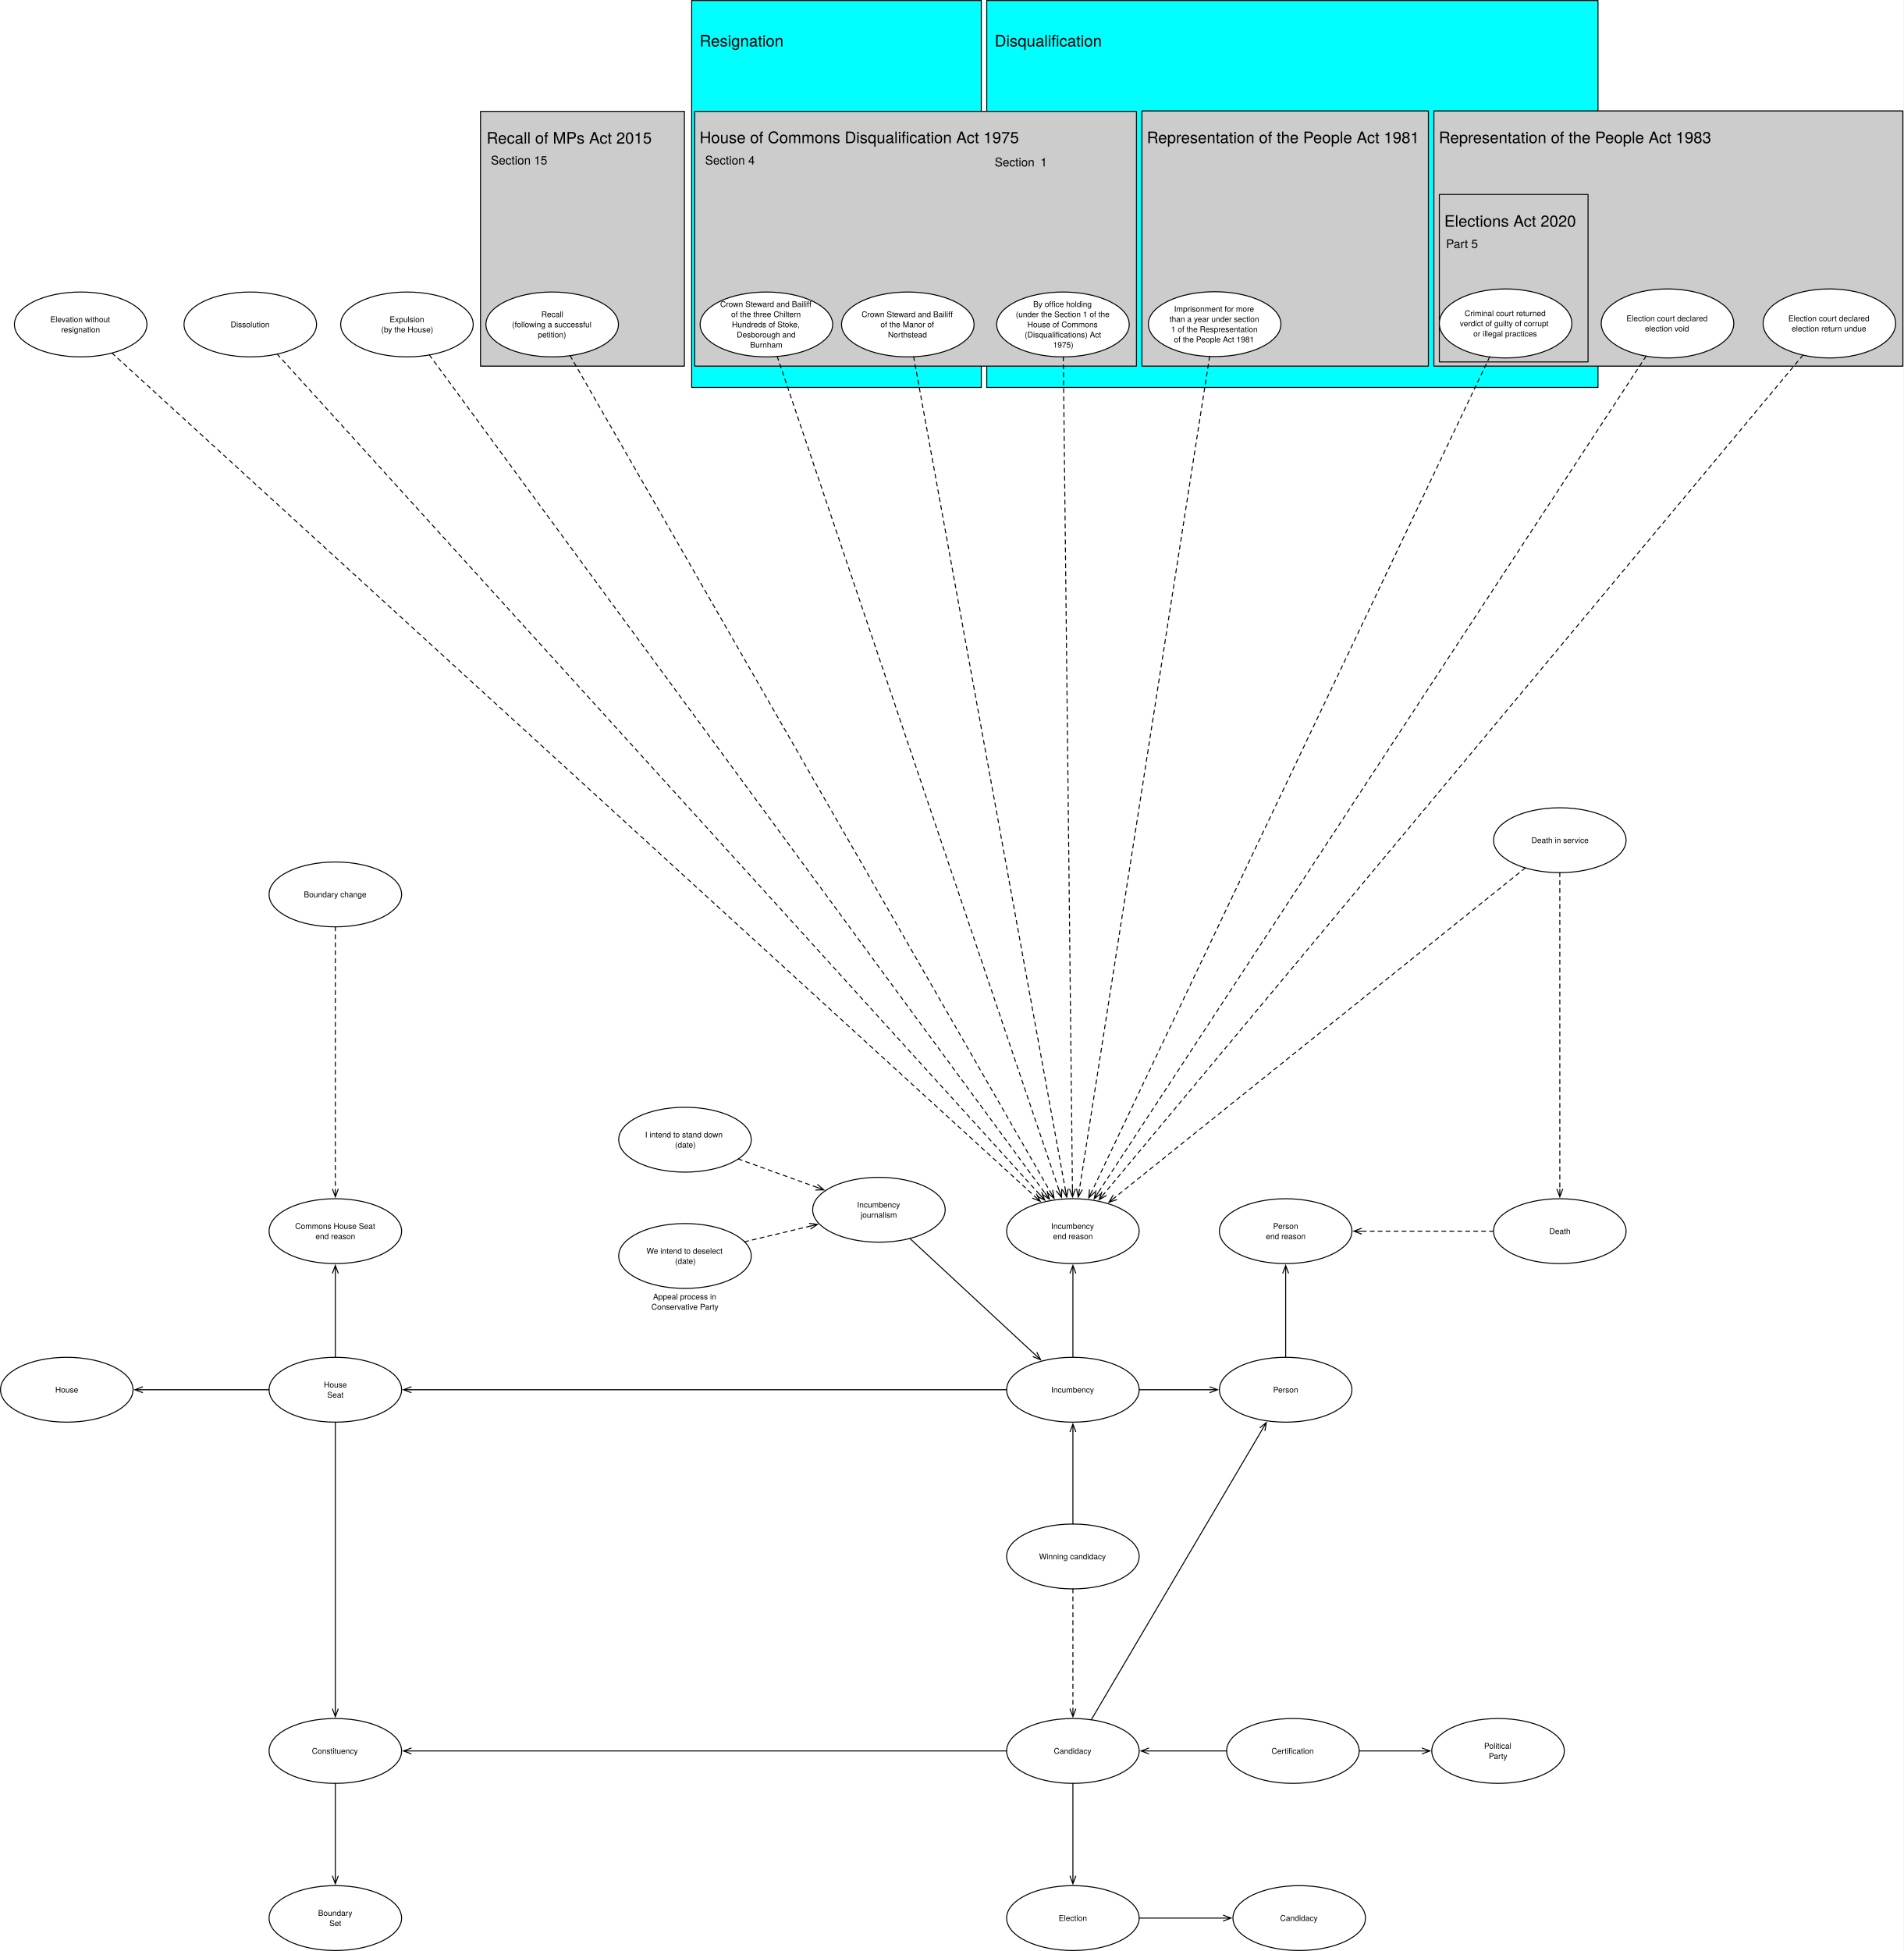
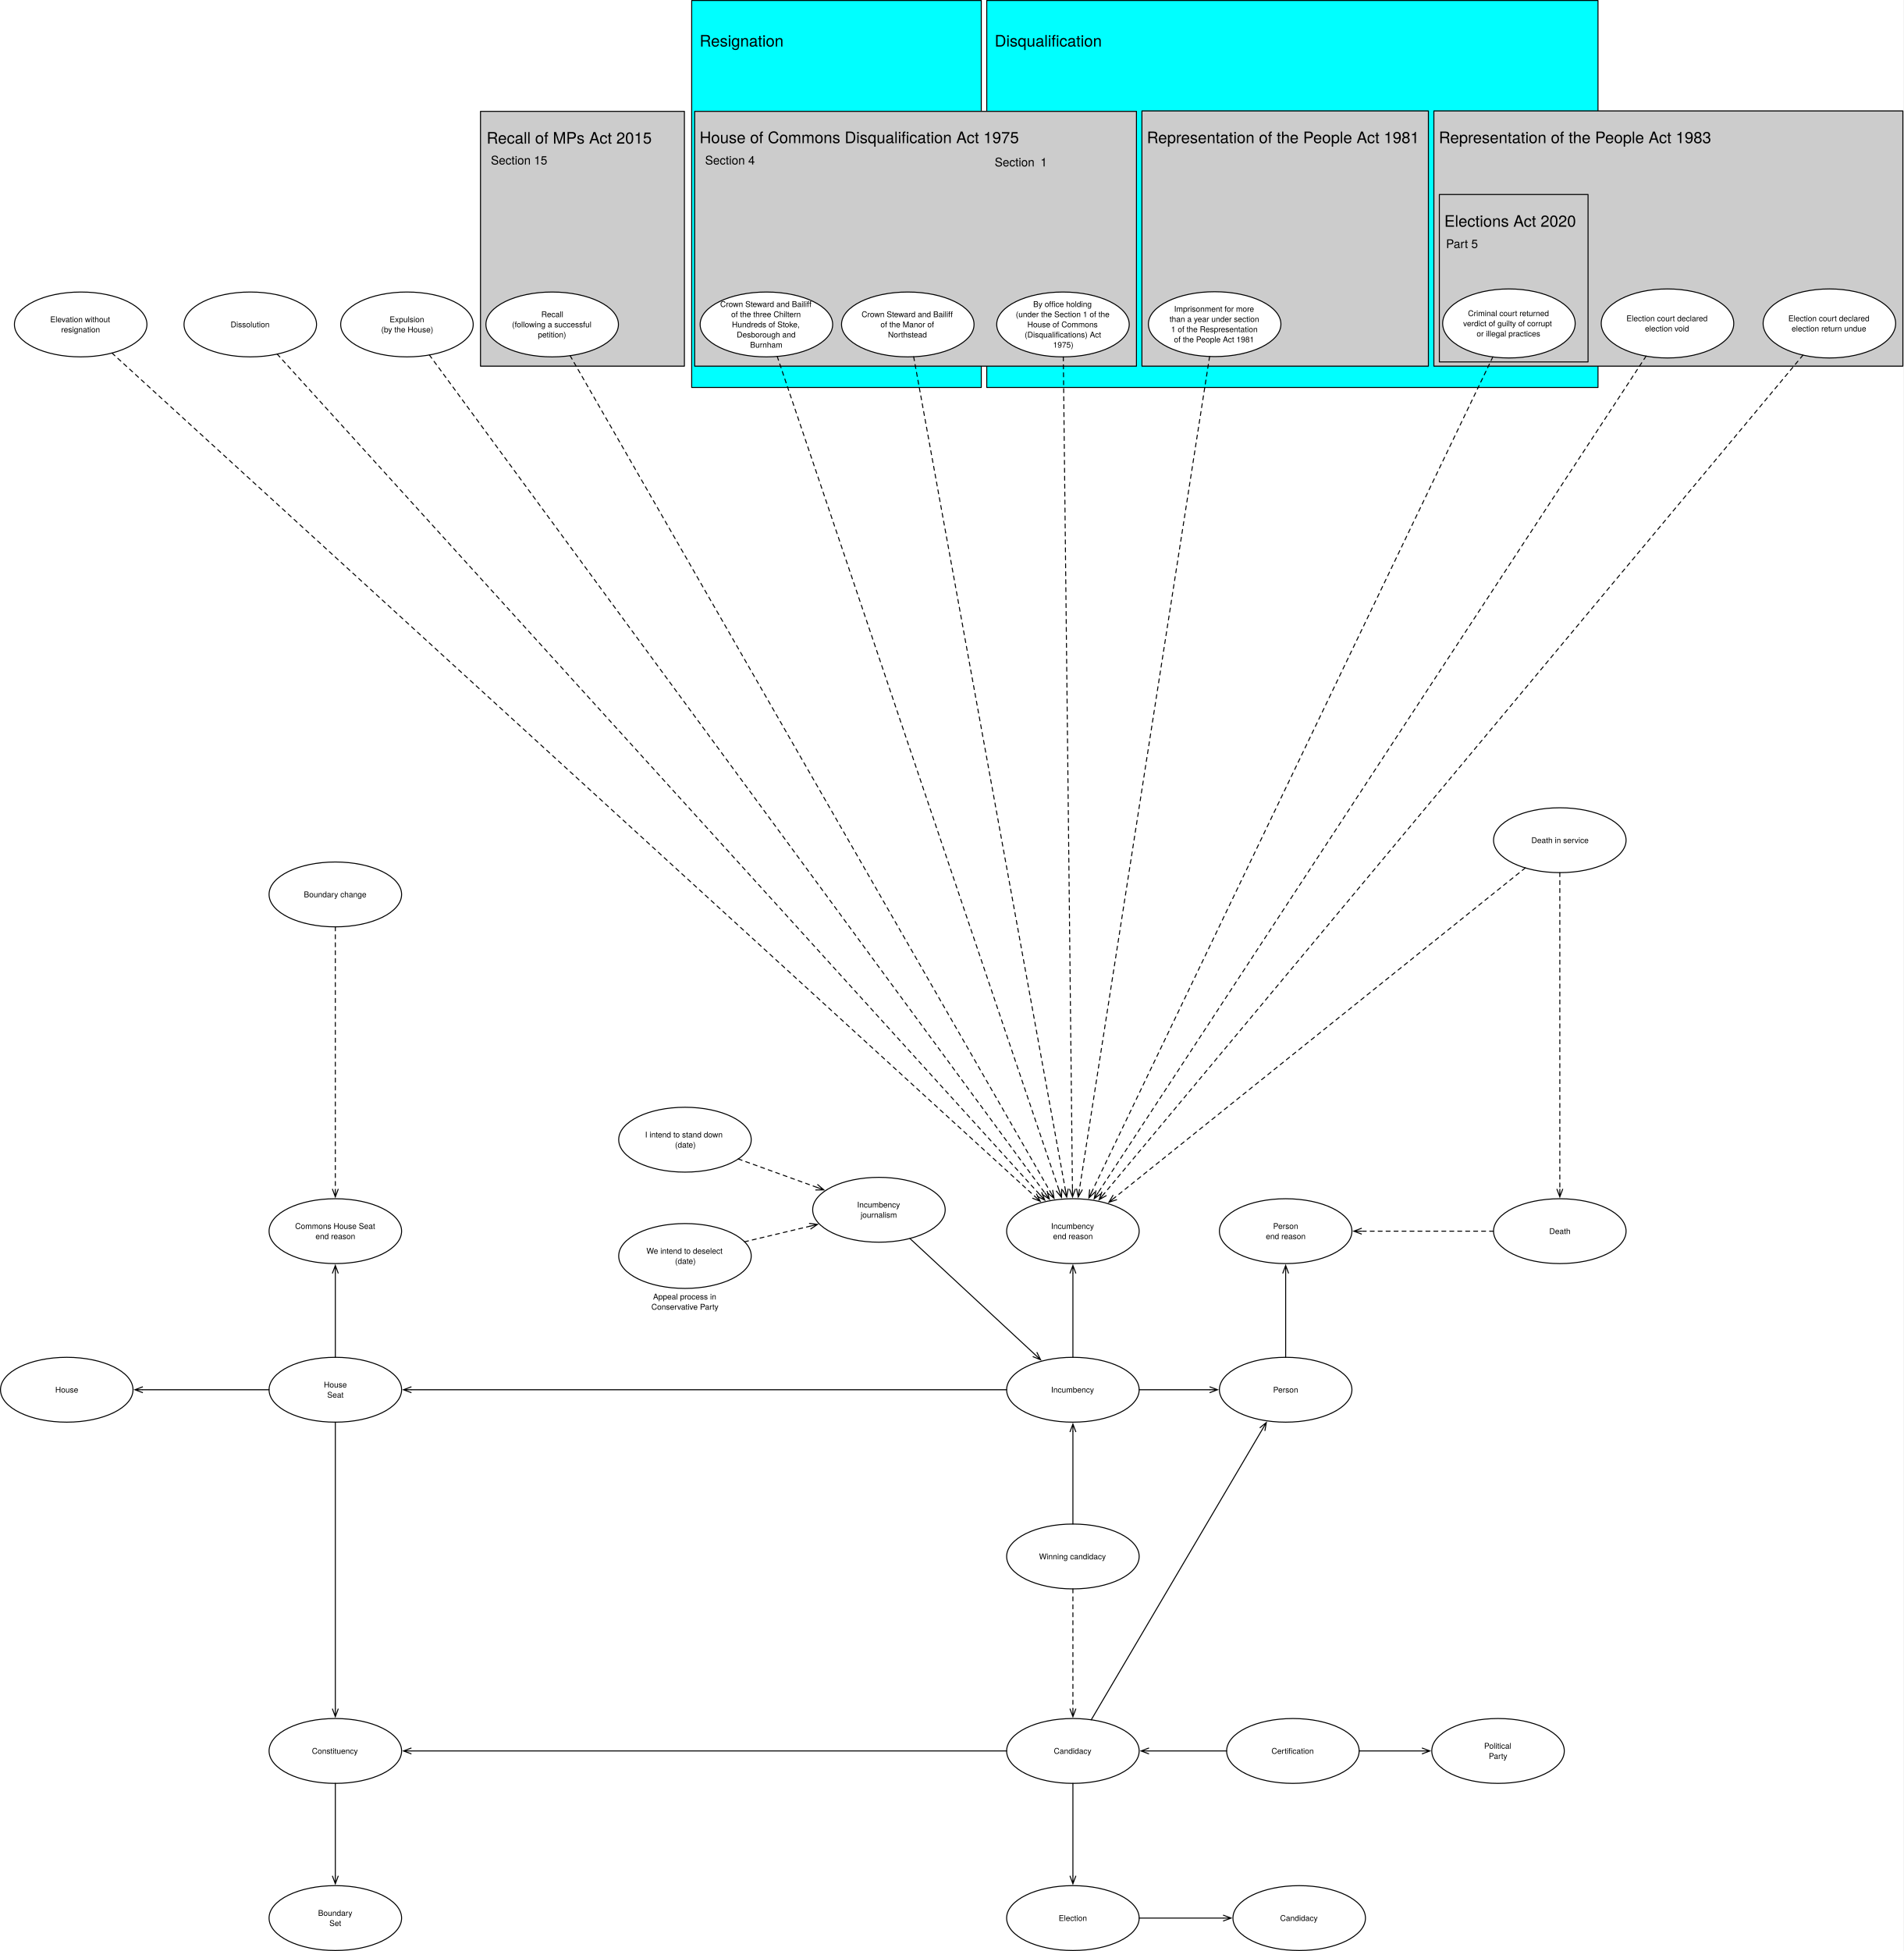
<svg xmlns="http://www.w3.org/2000/svg" version="1.1" viewBox="-846.5 -1042.5 1913.5 1961.197" width="1913.5" height="1961.197">
  <defs>
    <marker orient="auto" overflow="visible" markerUnits="strokeWidth" id="StickArrow_Marker" stroke-linejoin="miter" stroke-miterlimit="10" viewBox="-1 -4 10 8" markerWidth="10" markerHeight="8" color="black">
      <g>
        <path d="M 8 0 L 0 0 M 0 -3 L 8 0 L 0 3" fill="none" stroke="currentColor" stroke-width="1" />
      </g>
    </marker>
  </defs>
  <g id="Canvas_1" fill-opacity="1" stroke="none" stroke-opacity="1" stroke-dasharray="none" fill="none">
    <rect fill="white" x="-846.5" y="-1042.5" width="1913.5" height="1961.197" />
    <g id="Canvas_1_Layer_1">
      <g id="Graphic_76">
        <rect x="145.5" y="-1042" width="614.5" height="389" fill="aqua" />
        <rect x="145.5" y="-1042" width="614.5" height="389" stroke="black" stroke-linecap="round" stroke-linejoin="round" stroke-width="1" />
      </g>
      <g id="Graphic_90">
        <rect x="595" y="-931" width="471.5" height="256.579" fill="#ccc" />
        <rect x="595" y="-931" width="471.5" height="256.579" stroke="black" stroke-linecap="round" stroke-linejoin="round" stroke-width="1" />
      </g>
      <g id="Graphic_130">
        <rect x="600.5" y="-847" width="149.5" height="168.324" fill="#ccc" />
        <rect x="600.5" y="-847" width="149.5" height="168.324" stroke="black" stroke-linecap="round" stroke-linejoin="round" stroke-width="1" />
      </g>
      <g id="Graphic_127">
        <rect x="-363.454" y="-930.554" width="205" height="256.134" fill="#ccc" />
        <rect x="-363.454" y="-930.554" width="205" height="256.134" stroke="black" stroke-linecap="round" stroke-linejoin="round" stroke-width="1" />
      </g>
      <g id="Graphic_125">
        <text transform="translate(-353 -888.1434)" fill="black">
          <tspan font-family="Helvetica Neue" font-size="12" fill="black" x="0" y="11">Section 15</tspan>
        </text>
      </g>
      <g id="Graphic_67">
        <rect x="-151.136" y="-1042" width="291.136" height="389" fill="aqua" />
        <rect x="-151.136" y="-1042" width="291.136" height="389" stroke="black" stroke-linecap="round" stroke-linejoin="round" stroke-width="1" />
      </g>
      <g id="Graphic_97">
        <rect x="-148.136" y="-930.554" width="444.136" height="256.134" fill="#ccc" />
        <rect x="-148.136" y="-930.554" width="444.136" height="256.134" stroke="black" stroke-linecap="round" stroke-linejoin="round" stroke-width="1" />
      </g>
      <g id="Graphic_118">
        <rect x="301.5" y="-931" width="288" height="256.579" fill="#ccc" />
        <rect x="301.5" y="-931" width="288" height="256.579" stroke="black" stroke-linecap="round" stroke-linejoin="round" stroke-width="1" />
      </g>
      <g id="Graphic_110">
        <text transform="translate(306.5 -913.5573)" fill="black">
          <tspan font-family="Helvetica Neue" font-size="16" fill="black" x="0" y="15">Representation of the People Act 1981</tspan>
        </text>
      </g>
      <g id="Graphic_31">
        <ellipse cx="222.114" cy="-716.352" rx="66.614" ry="32.598" fill="white" />
        <ellipse cx="222.114" cy="-716.352" rx="66.614" ry="32.598" stroke="black" stroke-linecap="round" stroke-linejoin="round" stroke-width="1" />
        <text transform="translate(173.8228 -741.9124)" fill="black">
          <tspan font-family="Helvetica Neue" font-size="8" fill="black" x="18.351" y="8">By office holding</tspan>
          <tspan font-family="Helvetica Neue" font-size="8" fill="black" x=".871" y="18.224">(under the Section 1 of the </tspan>
          <tspan font-family="Helvetica Neue" font-size="8" fill="black" x="12.503" y="28.448">House of Commons </tspan>
          <tspan font-family="Helvetica Neue" font-size="8" fill="black" x="9.847" y="38.672">(Disqualifications) Act </tspan>
          <tspan font-family="Helvetica Neue" font-size="8" fill="black" x="38.359" y="48.896">1975)</tspan>
        </text>
      </g>
      <g id="Graphic_77">
        <text transform="translate(153.5 -1010.699)" fill="black">
          <tspan font-family="Helvetica Neue" font-size="16" fill="black" x="0" y="15">Disqualification</tspan>
        </text>
      </g>
      <g id="Graphic_83">
        <ellipse cx="374.614" cy="-716.65" rx="66.614" ry="32.598" fill="white" />
        <ellipse cx="374.614" cy="-716.65" rx="66.614" ry="32.598" stroke="black" stroke-linecap="round" stroke-linejoin="round" stroke-width="1" />
        <text transform="translate(326.3228 -737.0977)" fill="black">
          <tspan font-family="Helvetica Neue" font-size="8" fill="black" x="7.535" y="8">Imprisonment for more </tspan>
          <tspan font-family="Helvetica Neue" font-size="8" fill="black" x="2.947" y="18.224">than a year under section </tspan>
          <tspan font-family="Helvetica Neue" font-size="8" fill="black" x="4.503" y="28.448">1 of the Respresentation </tspan>
          <tspan font-family="Helvetica Neue" font-size="8" fill="black" x="7.391" y="38.672">of the People Act 1981</tspan>
        </text>
      </g>
      <g id="Graphic_35">
-         <ellipse cx="667.114" cy="-717.359" rx="66.614" ry="34.682" fill="white" />
-         <ellipse cx="667.114" cy="-717.359" rx="66.614" ry="34.682" stroke="black" stroke-linecap="round" stroke-linejoin="round" stroke-width="1" />
-         <text transform="translate(618.8228 -732.6945)" fill="black">
+         <ellipse cx="670.447" cy="-717.359" rx="66.614" ry="34.682" fill="white" />
+         <ellipse cx="670.447" cy="-717.359" rx="66.614" ry="34.682" stroke="black" stroke-linecap="round" stroke-linejoin="round" stroke-width="1" />
+         <text transform="translate(622.1562 -732.6945)" fill="black">
          <tspan font-family="Helvetica Neue" font-size="8" fill="black" x="7.099" y="8">Criminal court returned </tspan>
          <tspan font-family="Helvetica Neue" font-size="8" fill="black" x="2.287" y="18.224">verdict of guilty of corrupt </tspan>
          <tspan font-family="Helvetica Neue" font-size="8" fill="black" x="15.851" y="28.448">or illegal practices</tspan>
        </text>
      </g>
      <g id="Graphic_88">
        <ellipse cx="829.864" cy="-717.359" rx="66.614" ry="34.682" fill="white" />
        <ellipse cx="829.864" cy="-717.359" rx="66.614" ry="34.682" stroke="black" stroke-linecap="round" stroke-linejoin="round" stroke-width="1" />
        <text transform="translate(781.5728 -727.5825)" fill="black">
          <tspan font-family="Helvetica Neue" font-size="8" fill="black" x="7.027" y="8">Election court declared </tspan>
          <tspan font-family="Helvetica Neue" font-size="8" fill="black" x="25.623" y="18.224">election void</tspan>
        </text>
      </g>
      <g id="Graphic_89">
        <ellipse cx="992.614" cy="-717.359" rx="66.614" ry="34.682" fill="white" />
        <ellipse cx="992.614" cy="-717.359" rx="66.614" ry="34.682" stroke="black" stroke-linecap="round" stroke-linejoin="round" stroke-width="1" />
        <text transform="translate(944.3228 -727.5825)" fill="black">
          <tspan font-family="Helvetica Neue" font-size="8" fill="black" x="7.027" y="8">Election court declared </tspan>
          <tspan font-family="Helvetica Neue" font-size="8" fill="black" x="10.355" y="18.224">election return undue</tspan>
        </text>
      </g>
      <g id="Graphic_91">
        <text transform="translate(600 -913.5573)" fill="black">
          <tspan font-family="Helvetica Neue" font-size="16" fill="black" x="0" y="15">Representation of the People Act 1983</tspan>
        </text>
      </g>
      <g id="Graphic_22">
        <ellipse cx="-76.022" cy="-716.352" rx="66.614" ry="32.598" fill="white" />
        <ellipse cx="-76.022" cy="-716.352" rx="66.614" ry="32.598" stroke="black" stroke-linecap="round" stroke-linejoin="round" stroke-width="1" />
        <text transform="translate(-124.313 -741.9124)" fill="black">
          <tspan font-family="Helvetica Neue" font-size="8" fill="black" x="1.839" y="8">Crown Steward and Bailiff </tspan>
          <tspan font-family="Helvetica Neue" font-size="8" fill="black" x="12.879" y="18.224">of the three Chiltern </tspan>
          <tspan font-family="Helvetica Neue" font-size="8" fill="black" x="13.615" y="28.448">Hundreds of Stoke, </tspan>
          <tspan font-family="Helvetica Neue" font-size="8" fill="black" x="18.503" y="38.672">Desborough and</tspan>
          <tspan font-family="Helvetica Neue" font-size="8" fill="black" x="31.915" y="48.896">Burnham</tspan>
        </text>
      </g>
      <g id="Graphic_25">
        <ellipse cx="66.114" cy="-716.352" rx="66.614" ry="32.598" fill="white" />
        <ellipse cx="66.114" cy="-716.352" rx="66.614" ry="32.598" stroke="black" stroke-linecap="round" stroke-linejoin="round" stroke-width="1" />
        <text transform="translate(17.82284 -731.6884)" fill="black">
          <tspan font-family="Helvetica Neue" font-size="8" fill="black" x="1.839" y="8">Crown Steward and Bailiff </tspan>
          <tspan font-family="Helvetica Neue" font-size="8" fill="black" x="20.879" y="18.224">of the Manor of </tspan>
          <tspan font-family="Helvetica Neue" font-size="8" fill="black" x="28.363" y="28.448">Northstead</tspan>
        </text>
      </g>
      <g id="Graphic_68">
        <text transform="translate(-143.1358 -1010.699)" fill="black">
          <tspan font-family="Helvetica Neue" font-size="16" fill="black" x="0" y="15">Resignation</tspan>
        </text>
      </g>
      <g id="Graphic_94">
        <text transform="translate(-143.1358 -913.5573)" fill="black">
          <tspan font-family="Helvetica Neue" font-size="16" fill="black" x="0" y="15">House of Commons Disqualification Act 1975</tspan>
        </text>
      </g>
      <g id="Graphic_2">
        <ellipse cx="446" cy="354.5" rx="66.614" ry="32.598" fill="white" />
        <ellipse cx="446" cy="354.5" rx="66.614" ry="32.598" stroke="black" stroke-linecap="round" stroke-linejoin="round" stroke-width="1" />
        <text transform="translate(397.7087 349.388)" fill="black">
          <tspan font-family="Helvetica Neue" font-size="8" fill="black" x="35.699" y="8">Person</tspan>
        </text>
      </g>
      <g id="Graphic_4">
        <ellipse cx="232.114" cy="354.5" rx="66.614" ry="32.598" fill="white" />
        <ellipse cx="232.114" cy="354.5" rx="66.614" ry="32.598" stroke="black" stroke-linecap="round" stroke-linejoin="round" stroke-width="1" />
        <text transform="translate(183.8228 349.388)" fill="black">
          <tspan font-family="Helvetica Neue" font-size="8" fill="black" x="26.355" y="8">Incumbency</tspan>
        </text>
      </g>
      <g id="Graphic_5">
        <ellipse cx="-509.386" cy="354.5" rx="66.614" ry="32.598" fill="white" />
        <ellipse cx="-509.386" cy="354.5" rx="66.614" ry="32.598" stroke="black" stroke-linecap="round" stroke-linejoin="round" stroke-width="1" />
        <text transform="translate(-557.6772 344.276)" fill="black">
          <tspan font-family="Helvetica Neue" font-size="8" fill="black" x="36.735" y="8">House</tspan>
          <tspan font-family="Helvetica Neue" font-size="8" fill="black" x="40.143" y="18.224">Seat</tspan>
        </text>
      </g>
      <g id="Graphic_6">
        <ellipse cx="-779.386" cy="354.5" rx="66.614" ry="32.598" fill="white" />
        <ellipse cx="-779.386" cy="354.5" rx="66.614" ry="32.598" stroke="black" stroke-linecap="round" stroke-linejoin="round" stroke-width="1" />
        <text transform="translate(-827.6772 349.388)" fill="black">
          <tspan font-family="Helvetica Neue" font-size="8" fill="black" x="36.735" y="8">House</tspan>
        </text>
      </g>
      <g id="Line_7">
        <line x1="298.728" y1="354.5" x2="369.486" y2="354.5" marker-end="url(#StickArrow_Marker)" stroke="black" stroke-linecap="round" stroke-linejoin="round" stroke-width="1" />
      </g>
      <g id="Line_8">
        <line x1="165.5" y1="354.5" x2="-432.872" y2="354.5" marker-end="url(#StickArrow_Marker)" stroke="black" stroke-linecap="round" stroke-linejoin="round" stroke-width="1" />
      </g>
      <g id="Line_9">
        <line x1="-576" y1="354.5" x2="-702.872" y2="354.5" marker-end="url(#StickArrow_Marker)" stroke="black" stroke-linecap="round" stroke-linejoin="round" stroke-width="1" />
      </g>
      <g id="Graphic_10">
        <ellipse cx="-509.386" cy="717.598" rx="66.614" ry="32.598" fill="white" />
        <ellipse cx="-509.386" cy="717.598" rx="66.614" ry="32.598" stroke="black" stroke-linecap="round" stroke-linejoin="round" stroke-width="1" />
        <text transform="translate(-557.6772 712.4864)" fill="black">
          <tspan font-family="Helvetica Neue" font-size="8" fill="black" x="24.731" y="8">Constituency</tspan>
        </text>
      </g>
      <g id="Line_11">
        <line x1="-509.386" y1="387.098" x2="-509.386" y2="675.1" marker-end="url(#StickArrow_Marker)" stroke="black" stroke-linecap="round" stroke-linejoin="round" stroke-width="1" />
      </g>
      <g id="Graphic_12">
        <ellipse cx="-509.386" cy="885.598" rx="66.614" ry="32.598" fill="white" />
        <ellipse cx="-509.386" cy="885.598" rx="66.614" ry="32.598" stroke="black" stroke-linecap="round" stroke-linejoin="round" stroke-width="1" />
        <text transform="translate(-557.6772 875.3744)" fill="black">
          <tspan font-family="Helvetica Neue" font-size="8" fill="black" x="30.955" y="8">Boundary</tspan>
          <tspan font-family="Helvetica Neue" font-size="8" fill="black" x="42.291" y="18.224">Set</tspan>
        </text>
      </g>
      <g id="Line_13">
        <line x1="-509.386" y1="750.197" x2="-509.386" y2="843.1" marker-end="url(#StickArrow_Marker)" stroke="black" stroke-linecap="round" stroke-linejoin="round" stroke-width="1" />
      </g>
      <g id="Graphic_16">
        <ellipse cx="232.114" cy="522.098" rx="66.614" ry="32.598" fill="white" />
        <ellipse cx="232.114" cy="522.098" rx="66.614" ry="32.598" stroke="black" stroke-linecap="round" stroke-linejoin="round" stroke-width="1" />
        <text transform="translate(183.8228 516.9864)" fill="black">
          <tspan font-family="Helvetica Neue" font-size="8" fill="black" x="14.283" y="8">Winning candidacy</tspan>
        </text>
      </g>
      <g id="Line_17">
        <line x1="232.114" y1="554.697" x2="232.114" y2="675.1" marker-end="url(#StickArrow_Marker)" stroke="black" stroke-linecap="round" stroke-linejoin="round" stroke-dasharray="4.0,4.0" stroke-width="1" />
      </g>
      <g id="Line_18">
        <line x1="232.114" y1="489.5" x2="232.114" y2="396.998" marker-end="url(#StickArrow_Marker)" stroke="black" stroke-linecap="round" stroke-linejoin="round" stroke-width="1" />
      </g>
      <g id="Graphic_20">
        <ellipse cx="232.114" cy="195.098" rx="66.614" ry="32.598" fill="white" />
        <ellipse cx="232.114" cy="195.098" rx="66.614" ry="32.598" stroke="black" stroke-linecap="round" stroke-linejoin="round" stroke-width="1" />
        <text transform="translate(183.8228 184.8744)" fill="black">
          <tspan font-family="Helvetica Neue" font-size="8" fill="black" x="26.355" y="8">Incumbency</tspan>
          <tspan font-family="Helvetica Neue" font-size="8" fill="black" x="28.359" y="18.224">end reason</tspan>
        </text>
      </g>
      <g id="Line_21">
        <line x1="232.114" y1="321.902" x2="232.114" y2="237.597" marker-end="url(#StickArrow_Marker)" stroke="black" stroke-linecap="round" stroke-linejoin="round" stroke-width="1" />
      </g>
      <g id="Graphic_27">
        <ellipse cx="-594.886" cy="-716.352" rx="66.614" ry="32.598" fill="white" />
        <ellipse cx="-594.886" cy="-716.352" rx="66.614" ry="32.598" stroke="black" stroke-linecap="round" stroke-linejoin="round" stroke-width="1" />
        <text transform="translate(-643.1772 -721.4644)" fill="black">
          <tspan font-family="Helvetica Neue" font-size="8" fill="black" x="28.511" y="8">Dissolution</tspan>
        </text>
      </g>
      <g id="Line_28">
        <line x1="-567.846" y1="-686.551" x2="198.421" y2="157.965" marker-end="url(#StickArrow_Marker)" stroke="black" stroke-linecap="round" stroke-linejoin="round" stroke-dasharray="4.0,4.0" stroke-width="1" />
      </g>
      <g id="Graphic_29">
        <ellipse cx="-437.386" cy="-716.352" rx="66.614" ry="32.598" fill="white" />
        <ellipse cx="-437.386" cy="-716.352" rx="66.614" ry="32.598" stroke="black" stroke-linecap="round" stroke-linejoin="round" stroke-width="1" />
        <text transform="translate(-485.6772 -726.5764)" fill="black">
          <tspan font-family="Helvetica Neue" font-size="8" fill="black" x="30.883" y="8">Expulsion</tspan>
          <tspan font-family="Helvetica Neue" font-size="8" fill="black" x="22.435" y="18.224">(by the House)</tspan>
        </text>
      </g>
      <g id="Line_30">
        <line x1="-414.847" y1="-685.668" x2="203.715" y2="156.436" marker-end="url(#StickArrow_Marker)" stroke="black" stroke-linecap="round" stroke-linejoin="round" stroke-dasharray="4.0,4.0" stroke-width="1" />
      </g>
      <g id="Line_32">
        <line x1="222.472" y1="-683.754" x2="231.648" y2="152.601" marker-end="url(#StickArrow_Marker)" stroke="black" stroke-linecap="round" stroke-linejoin="round" stroke-dasharray="4.0,4.0" stroke-width="1" />
      </g>
      <g id="Graphic_33">
        <ellipse cx="-291.386" cy="-716.352" rx="66.614" ry="32.598" fill="white" />
        <ellipse cx="-291.386" cy="-716.352" rx="66.614" ry="32.598" stroke="black" stroke-linecap="round" stroke-linejoin="round" stroke-width="1" />
        <text transform="translate(-339.6772 -731.6884)" fill="black">
          <tspan font-family="Helvetica Neue" font-size="8" fill="black" x="37.331" y="8">Recall</tspan>
          <tspan font-family="Helvetica Neue" font-size="8" fill="black" x="7.927" y="18.224">(following a successful </tspan>
          <tspan font-family="Helvetica Neue" font-size="8" fill="black" x="33.919" y="28.448">petition)</tspan>
        </text>
      </g>
      <g id="Line_34">
        <line x1="-273.358" y1="-684.964" x2="209.155" y2="155.126" marker-end="url(#StickArrow_Marker)" stroke="black" stroke-linecap="round" stroke-linejoin="round" stroke-dasharray="4.0,4.0" stroke-width="1" />
      </g>
      <g id="Graphic_44">
        <ellipse cx="232.114" cy="717.598" rx="66.614" ry="32.598" fill="white" />
        <ellipse cx="232.114" cy="717.598" rx="66.614" ry="32.598" stroke="black" stroke-linecap="round" stroke-linejoin="round" stroke-width="1" />
        <text transform="translate(183.8228 712.4864)" fill="black">
          <tspan font-family="Helvetica Neue" font-size="8" fill="black" x="29.103" y="8">Candidacy</tspan>
        </text>
      </g>
      <g id="Line_45">
        <line x1="165.5" y1="717.598" x2="-432.872" y2="717.598" marker-end="url(#StickArrow_Marker)" stroke="black" stroke-linecap="round" stroke-linejoin="round" stroke-width="1" />
      </g>
      <g id="Graphic_46">
        <ellipse cx="659.509" cy="717.598" rx="66.614" ry="32.598" fill="white" />
        <ellipse cx="659.509" cy="717.598" rx="66.614" ry="32.598" stroke="black" stroke-linecap="round" stroke-linejoin="round" stroke-width="1" />
        <text transform="translate(611.2178 707.3744)" fill="black">
          <tspan font-family="Helvetica Neue" font-size="8" fill="black" x="34.295" y="8">Political</tspan>
          <tspan font-family="Helvetica Neue" font-size="8" fill="black" x="38.959" y="18.224">Party</tspan>
        </text>
      </g>
      <g id="Graphic_47">
        <ellipse cx="453.281" cy="717.598" rx="66.614" ry="32.598" fill="white" />
        <ellipse cx="453.281" cy="717.598" rx="66.614" ry="32.598" stroke="black" stroke-linecap="round" stroke-linejoin="round" stroke-width="1" />
        <text transform="translate(404.9895 712.4864)" fill="black">
          <tspan font-family="Helvetica Neue" font-size="8" fill="black" x="26.739" y="8">Certification</tspan>
        </text>
      </g>
      <g id="Line_48">
        <line x1="386.667" y1="717.598" x2="308.628" y2="717.598" marker-end="url(#StickArrow_Marker)" stroke="black" stroke-linecap="round" stroke-linejoin="round" stroke-width="1" />
      </g>
      <g id="Line_49">
        <line x1="519.895" y1="717.598" x2="582.995" y2="717.598" marker-end="url(#StickArrow_Marker)" stroke="black" stroke-linecap="round" stroke-linejoin="round" stroke-width="1" />
      </g>
      <g id="Line_50">
        <line x1="250.569" y1="686.27" x2="422.521" y2="394.359" marker-end="url(#StickArrow_Marker)" stroke="black" stroke-linecap="round" stroke-linejoin="round" stroke-width="1" />
      </g>
      <g id="Graphic_51">
        <ellipse cx="232.114" cy="885.598" rx="66.614" ry="32.598" fill="white" />
        <ellipse cx="232.114" cy="885.598" rx="66.614" ry="32.598" stroke="black" stroke-linecap="round" stroke-linejoin="round" stroke-width="1" />
        <text transform="translate(183.8228 880.4864)" fill="black">
          <tspan font-family="Helvetica Neue" font-size="8" fill="black" x="33.995" y="8">Election</tspan>
        </text>
      </g>
      <g id="Line_52">
        <line x1="232.114" y1="750.197" x2="232.114" y2="843.1" marker-end="url(#StickArrow_Marker)" stroke="black" stroke-linecap="round" stroke-linejoin="round" stroke-width="1" />
      </g>
      <g id="Graphic_54">
        <ellipse cx="459.614" cy="885.598" rx="66.614" ry="32.598" fill="white" />
        <ellipse cx="459.614" cy="885.598" rx="66.614" ry="32.598" stroke="black" stroke-linecap="round" stroke-linejoin="round" stroke-width="1" />
        <text transform="translate(411.3228 880.4864)" fill="black">
          <tspan font-family="Helvetica Neue" font-size="8" fill="black" x="29.103" y="8">Candidacy</tspan>
        </text>
      </g>
      <g id="Line_55">
        <line x1="298.728" y1="885.598" x2="383.1" y2="885.598" marker-end="url(#StickArrow_Marker)" stroke="black" stroke-linecap="round" stroke-linejoin="round" stroke-width="1" />
      </g>
      <g id="Graphic_56">
        <ellipse cx="37.114" cy="173.598" rx="66.614" ry="32.598" fill="white" />
        <ellipse cx="37.114" cy="173.598" rx="66.614" ry="32.598" stroke="black" stroke-linecap="round" stroke-linejoin="round" stroke-width="1" />
        <text transform="translate(-11.17717 163.3744)" fill="black">
          <tspan font-family="Helvetica Neue" font-size="8" fill="black" x="26.355" y="8">Incumbency</tspan>
          <tspan font-family="Helvetica Neue" font-size="8" fill="black" x="29.919" y="18.224">journalism</tspan>
        </text>
      </g>
      <g id="Line_57">
        <line x1="68.202" y1="202.439" x2="193.768" y2="318.926" marker-end="url(#StickArrow_Marker)" stroke="black" stroke-linecap="round" stroke-linejoin="round" stroke-width="1" />
      </g>
      <g id="Graphic_58">
        <ellipse cx="-157.886" cy="103.148" rx="66.614" ry="32.598" fill="white" />
        <ellipse cx="-157.886" cy="103.148" rx="66.614" ry="32.598" stroke="black" stroke-linecap="round" stroke-linejoin="round" stroke-width="1" />
        <text transform="translate(-206.1772 92.92364)" fill="black">
          <tspan font-family="Helvetica Neue" font-size="8" fill="black" x="8.207" y="8">I intend to stand down </tspan>
          <tspan font-family="Helvetica Neue" font-size="8" fill="black" x="38.291" y="18.224">(date)</tspan>
        </text>
      </g>
      <g id="Line_59">
        <line x1="-104.287" y1="122.512" x2="-25.795" y2="150.87" marker-end="url(#StickArrow_Marker)" stroke="black" stroke-linecap="round" stroke-linejoin="round" stroke-dasharray="4.0,4.0" stroke-width="1" />
      </g>
      <g id="Graphic_60">
        <ellipse cx="-157.886" cy="220.049" rx="66.614" ry="32.598" fill="white" />
        <ellipse cx="-157.886" cy="220.049" rx="66.614" ry="32.598" stroke="black" stroke-linecap="round" stroke-linejoin="round" stroke-width="1" />
        <text transform="translate(-206.1772 209.8252)" fill="black">
          <tspan font-family="Helvetica Neue" font-size="8" fill="black" x="9.547" y="8">We intend to deselect </tspan>
          <tspan font-family="Helvetica Neue" font-size="8" fill="black" x="38.291" y="18.224">(date)</tspan>
        </text>
      </g>
      <g id="Line_61">
        <line x1="-97.975" y1="205.778" x2="-32.428" y2="190.164" marker-end="url(#StickArrow_Marker)" stroke="black" stroke-linecap="round" stroke-linejoin="round" stroke-dasharray="4.0,4.0" stroke-width="1" />
      </g>
      <g id="Graphic_62">
        <text transform="translate(-212.8858 255.8006)" fill="black">
          <tspan font-family="Helvetica Neue" font-size="8" fill="black" x="22.92" y="8">Appeal process in </tspan>
          <tspan font-family="Helvetica Neue" font-size="8" fill="black" x="21.224" y="18.224">Conservative Party</tspan>
        </text>
      </g>
      <g id="Graphic_65">
        <ellipse cx="-765.386" cy="-716.352" rx="66.614" ry="32.598" fill="white" />
        <ellipse cx="-765.386" cy="-716.352" rx="66.614" ry="32.598" stroke="black" stroke-linecap="round" stroke-linejoin="round" stroke-width="1" />
        <text transform="translate(-813.6772 -726.5764)" fill="black">
          <tspan font-family="Helvetica Neue" font-size="8" fill="black" x="17.699" y="8">Elevation without </tspan>
          <tspan font-family="Helvetica Neue" font-size="8" fill="black" x="28.659" y="18.224">resignation</tspan>
        </text>
      </g>
      <g id="Line_66">
        <line x1="-733.928" y1="-687.608" x2="193.348" y2="159.676" marker-end="url(#StickArrow_Marker)" stroke="black" stroke-linecap="round" stroke-linejoin="round" stroke-dasharray="4.0,4.0" stroke-width="1" />
      </g>
      <g id="Graphic_69">
        <ellipse cx="446" cy="195.098" rx="66.614" ry="32.598" fill="white" />
        <ellipse cx="446" cy="195.098" rx="66.614" ry="32.598" stroke="black" stroke-linecap="round" stroke-linejoin="round" stroke-width="1" />
        <text transform="translate(397.7087 184.8744)" fill="black">
          <tspan font-family="Helvetica Neue" font-size="8" fill="black" x="35.699" y="8">Person</tspan>
          <tspan font-family="Helvetica Neue" font-size="8" fill="black" x="28.359" y="18.224">end reason</tspan>
        </text>
      </g>
      <g id="Line_70">
        <line x1="446" y1="321.902" x2="446" y2="237.597" marker-end="url(#StickArrow_Marker)" stroke="black" stroke-linecap="round" stroke-linejoin="round" stroke-width="1" />
      </g>
      <g id="Graphic_71">
        <ellipse cx="721.614" cy="-197.902" rx="66.614" ry="32.598" fill="white" />
        <ellipse cx="721.614" cy="-197.902" rx="66.614" ry="32.598" stroke="black" stroke-linecap="round" stroke-linejoin="round" stroke-width="1" />
        <text transform="translate(673.3228 -203.0136)" fill="black">
          <tspan font-family="Helvetica Neue" font-size="8" fill="black" x="19.695" y="8">Death in service</tspan>
        </text>
      </g>
      <g id="Line_72">
        <line x1="655" y1="195.098" x2="522.514" y2="195.098" marker-end="url(#StickArrow_Marker)" stroke="black" stroke-linecap="round" stroke-linejoin="round" stroke-dasharray="4.0,4.0" stroke-width="1" />
      </g>
      <g id="Line_73">
        <line x1="686.936" y1="-170.06" x2="274.512" y2="161.059" marker-end="url(#StickArrow_Marker)" stroke="black" stroke-linecap="round" stroke-linejoin="round" stroke-dasharray="4.0,4.0" stroke-width="1" />
      </g>
      <g id="Graphic_74">
        <ellipse cx="721.614" cy="195.098" rx="66.614" ry="32.598" fill="white" />
        <ellipse cx="721.614" cy="195.098" rx="66.614" ry="32.598" stroke="black" stroke-linecap="round" stroke-linejoin="round" stroke-width="1" />
        <text transform="translate(673.3228 189.9864)" fill="black">
          <tspan font-family="Helvetica Neue" font-size="8" fill="black" x="37.695" y="8">Death</tspan>
        </text>
      </g>
      <g id="Line_75">
        <line x1="721.614" y1="-165.303" x2="721.614" y2="152.6" marker-end="url(#StickArrow_Marker)" stroke="black" stroke-linecap="round" stroke-linejoin="round" stroke-dasharray="4.0,4.0" stroke-width="1" />
      </g>
      <g id="Graphic_78">
        <ellipse cx="-509.386" cy="195.098" rx="66.614" ry="32.598" fill="white" />
        <ellipse cx="-509.386" cy="195.098" rx="66.614" ry="32.598" stroke="black" stroke-linecap="round" stroke-linejoin="round" stroke-width="1" />
        <text transform="translate(-557.6772 184.8744)" fill="black">
          <tspan font-family="Helvetica Neue" font-size="8" fill="black" x="7.835" y="8">Commons House Seat </tspan>
          <tspan font-family="Helvetica Neue" font-size="8" fill="black" x="28.359" y="18.224">end reason </tspan>
        </text>
      </g>
      <g id="Line_79">
        <line x1="-509.386" y1="321.902" x2="-509.386" y2="237.597" marker-end="url(#StickArrow_Marker)" stroke="black" stroke-linecap="round" stroke-linejoin="round" stroke-width="1" />
      </g>
      <g id="Graphic_80">
        <ellipse cx="-509.386" cy="-143.402" rx="66.614" ry="32.598" fill="white" />
        <ellipse cx="-509.386" cy="-143.402" rx="66.614" ry="32.598" stroke="black" stroke-linecap="round" stroke-linejoin="round" stroke-width="1" />
        <text transform="translate(-557.6772 -148.5136)" fill="black">
          <tspan font-family="Helvetica Neue" font-size="8" fill="black" x="16.655" y="8">Boundary change</tspan>
        </text>
      </g>
      <g id="Line_81">
        <line x1="-509.386" y1="-110.803" x2="-509.386" y2="152.6" marker-end="url(#StickArrow_Marker)" stroke="black" stroke-linecap="round" stroke-linejoin="round" stroke-dasharray="4.0,4.0" stroke-width="1" />
      </g>
      <g id="Line_84">
        <line x1="369.534" y1="-684.146" x2="238.723" y2="152.813" marker-end="url(#StickArrow_Marker)" stroke="black" stroke-linecap="round" stroke-linejoin="round" stroke-dasharray="4.0,4.0" stroke-width="1" />
      </g>
      <g id="Line_26">
        <line x1="72.028" y1="-683.882" x2="224.427" y2="152.888" marker-end="url(#StickArrow_Marker)" stroke="black" stroke-linecap="round" stroke-linejoin="round" stroke-dasharray="4.0,4.0" stroke-width="1" />
      </g>
      <g id="Line_24">
        <line x1="-65.148" y1="-684.189" x2="218.07" y2="153.556" marker-end="url(#StickArrow_Marker)" stroke="black" stroke-linecap="round" stroke-linejoin="round" stroke-dasharray="4.0,4.0" stroke-width="1" />
      </g>
      <g id="Graphic_102">
        <text transform="translate(-137.6358 -888.1434)" fill="black">
          <tspan font-family="Helvetica Neue" font-size="12" fill="black" x="0" y="11">Section 4</tspan>
        </text>
      </g>
      <g id="Graphic_103">
        <text transform="translate(153.5 -890.1994)" fill="black">
          <tspan font-family="Helvetica Neue" font-size="12" fill="black" x="0" y="15">Section</tspan>
          <tspan font-family="Helvetica Neue" font-size="16" fill="black" y="15"> </tspan>
          <tspan font-family="Helvetica Neue" font-size="12" fill="black" y="15">1</tspan>
        </text>
      </g>
      <g id="Line_36">
-         <line x1="651.064" y1="-683.693" x2="251.511" y2="154.412" marker-end="url(#StickArrow_Marker)" stroke="black" stroke-linecap="round" stroke-linejoin="round" stroke-dasharray="4.0,4.0" stroke-width="1" />
+         <line x1="654.282" y1="-683.708" x2="251.647" y2="154.437" marker-end="url(#StickArrow_Marker)" stroke="black" stroke-linecap="round" stroke-linejoin="round" stroke-dasharray="4.0,4.0" stroke-width="1" />
      </g>
      <g id="Line_92">
        <line x1="966.09" y1="-685.534" x2="263.617" y2="157.301" marker-end="url(#StickArrow_Marker)" stroke="black" stroke-linecap="round" stroke-linejoin="round" stroke-dasharray="4.0,4.0" stroke-width="1" />
      </g>
      <g id="Line_93">
        <line x1="808.355" y1="-684.526" x2="257.879" y2="155.768" marker-end="url(#StickArrow_Marker)" stroke="black" stroke-linecap="round" stroke-linejoin="round" stroke-dasharray="4.0,4.0" stroke-width="1" />
      </g>
      <g id="Graphic_131">
        <text transform="translate(-357.2717 -913.1116)" fill="black">
          <tspan font-family="Helvetica Neue" font-size="16" fill="black" x="0" y="15">Recall of MPs Act 2015</tspan>
        </text>
      </g>
      <g id="Graphic_132">
        <text transform="translate(605.5 -829.5573)" fill="black">
          <tspan font-family="Helvetica Neue" font-size="16" fill="black" x="0" y="15">Elections Act 2020</tspan>
        </text>
      </g>
      <g id="Graphic_133">
        <text transform="translate(607.2717 -804.1434)" fill="black">
          <tspan font-family="Helvetica Neue" font-size="12" fill="black" x="0" y="11">Part 5</tspan>
        </text>
      </g>
    </g>
  </g>
</svg>
